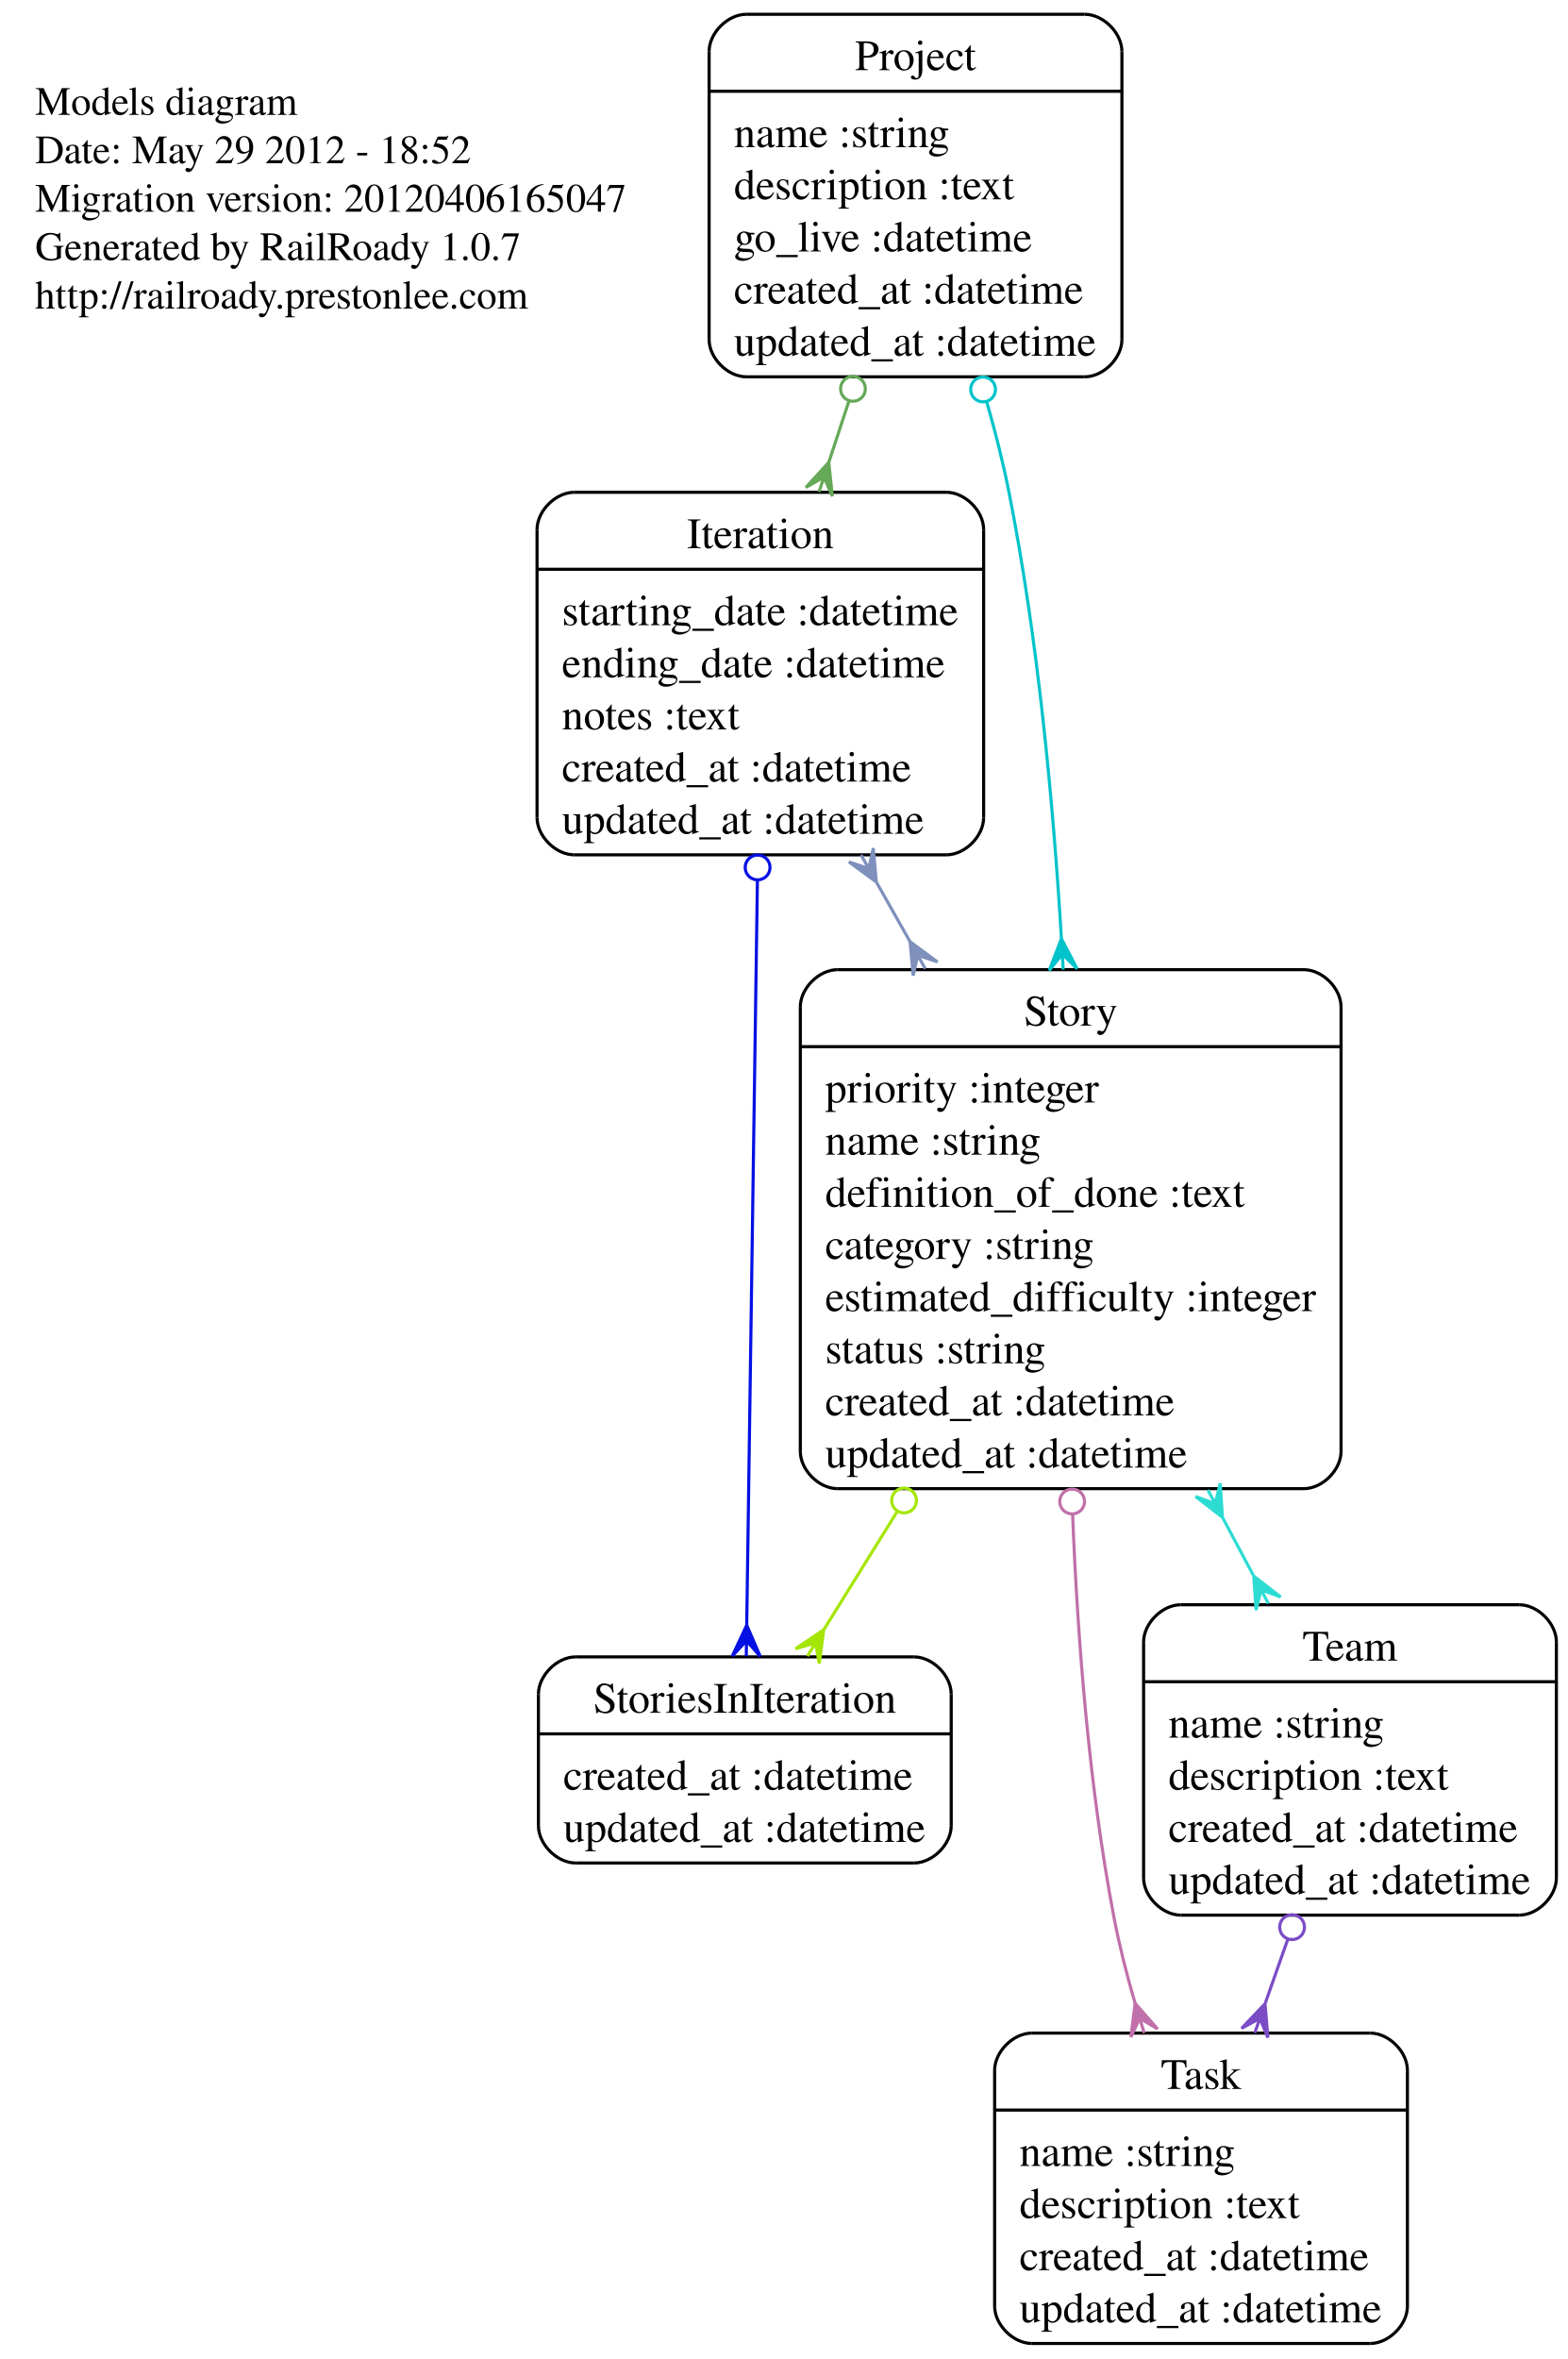
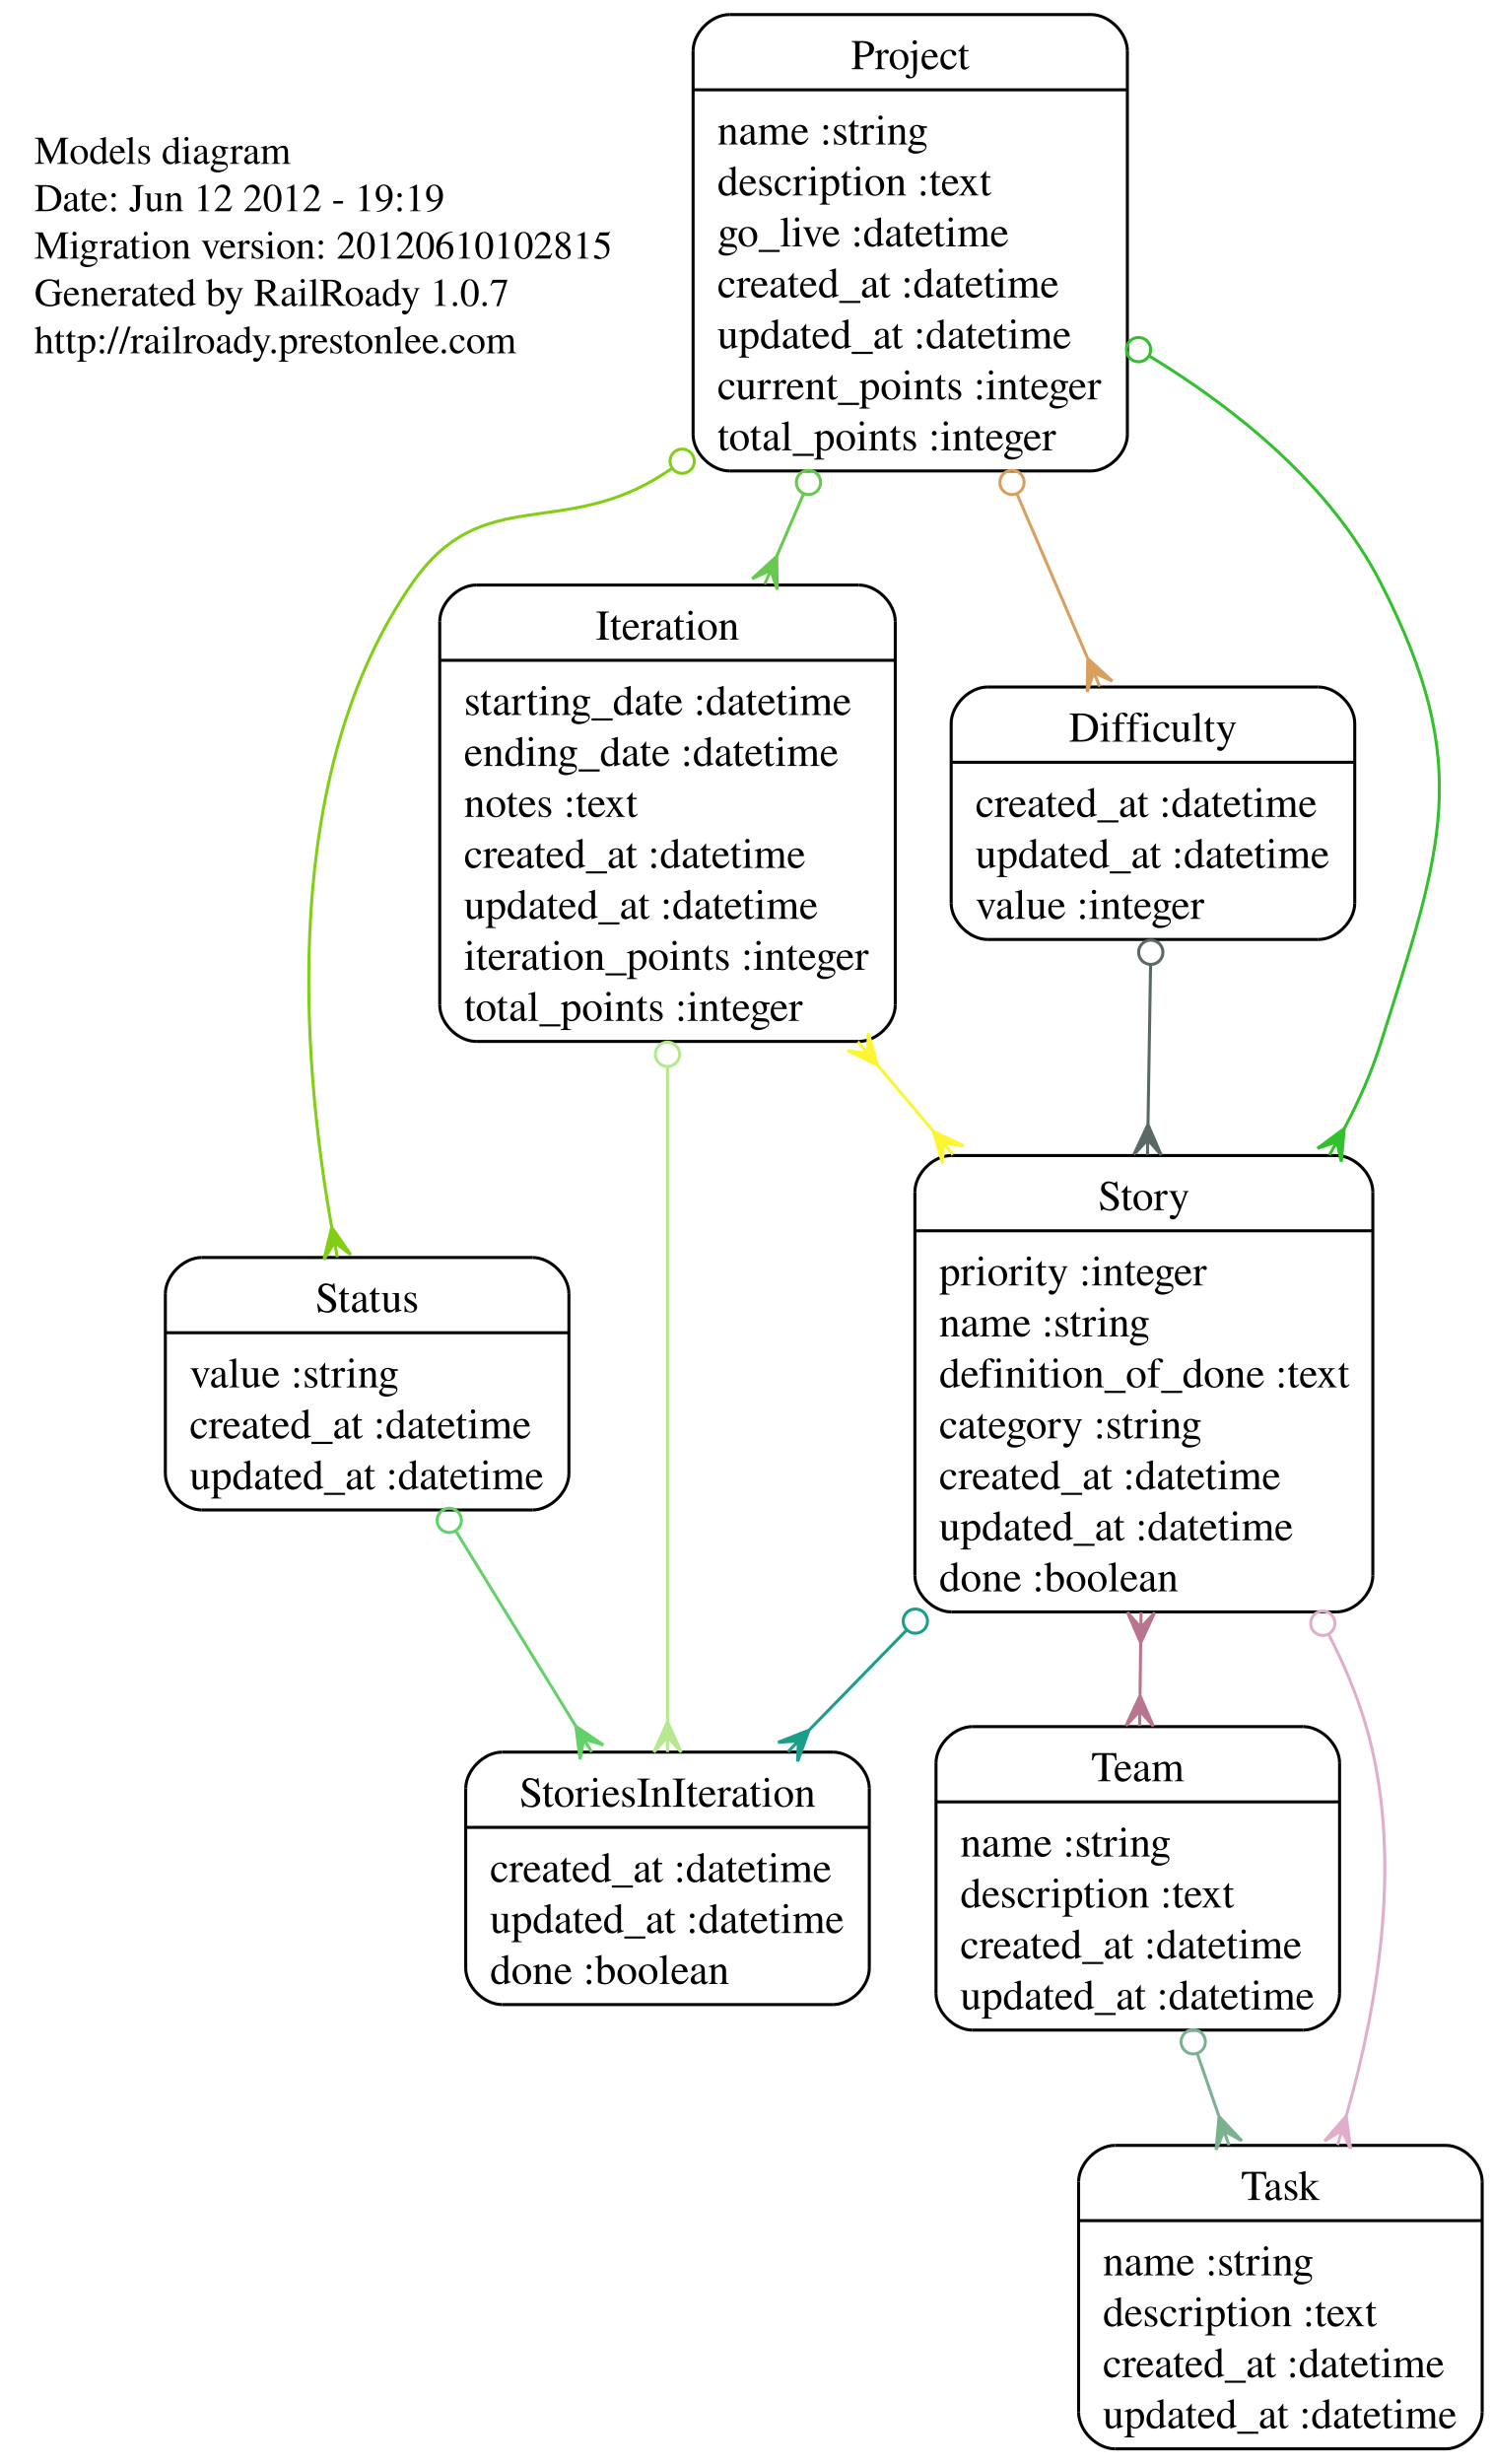
- <svg xmlns="http://www.w3.org/2000/svg" width="505pt" height="760pt" viewBox="0.00 0.00 505.00 760.00">
-   <g id="graph1" class="graph" transform="scale(1 1) rotate(0) translate(4 756)">
-     <polygon fill="white" stroke="white" points="-4,5 -4,-756 502,-756 502,5 -4,5" />
+ <svg xmlns="http://www.w3.org/2000/svg" width="492pt" height="812pt" viewBox="0.00 0.00 492.00 812.00">
+   <g id="graph1" class="graph" transform="scale(1 1) rotate(0) translate(4 808)">
+     <polygon fill="white" stroke="white" points="-4,5 -4,-808 489,-808 489,5 -4,5" />
    <g id="node1" class="node">
-       <text text-anchor="start" x="7.312" y="-719" font-family="Times,serif" font-size="13.00">Models diagram</text>
-       <text text-anchor="start" x="7.312" y="-703.4" font-family="Times,serif" font-size="13.00">Date: May 29 2012 - 18:52</text>
-       <text text-anchor="start" x="7.312" y="-687.8" font-family="Times,serif" font-size="13.00">Migration version: 20120406165047</text>
-       <text text-anchor="start" x="7.312" y="-672.2" font-family="Times,serif" font-size="13.00">Generated by RailRoady 1.0.7</text>
-       <text text-anchor="start" x="7.312" y="-656.6" font-family="Times,serif" font-size="13.00">http://railroady.prestonlee.com</text>
+       <text text-anchor="start" x="7.312" y="-754" font-family="Times,serif" font-size="13.00">Models diagram</text>
+       <text text-anchor="start" x="7.312" y="-738.4" font-family="Times,serif" font-size="13.00">Date: Jun 12 2012 - 19:19</text>
+       <text text-anchor="start" x="7.312" y="-722.8" font-family="Times,serif" font-size="13.00">Migration version: 20120610102815</text>
+       <text text-anchor="start" x="7.312" y="-707.2" font-family="Times,serif" font-size="13.00">Generated by RailRoady 1.0.7</text>
+       <text text-anchor="start" x="7.312" y="-691.6" font-family="Times,serif" font-size="13.00">http://railroady.prestonlee.com</text>
    </g>
    <g id="node2" class="node">
-       <polyline fill="none" stroke="black" points="181.05,-480.6 300.95,-480.6 " />
-       <path fill="none" stroke="black" d="M300.95,-480.6C306.95,-480.6 312.95,-486.6 312.95,-492.6" />
-       <polyline fill="none" stroke="black" points="312.95,-492.6 312.95,-585.4 " />
-       <path fill="none" stroke="black" d="M312.95,-585.4C312.95,-591.4 306.95,-597.4 300.95,-597.4" />
-       <polyline fill="none" stroke="black" points="300.95,-597.4 181.05,-597.4 " />
-       <path fill="none" stroke="black" d="M181.05,-597.4C175.05,-597.4 169.05,-591.4 169.05,-585.4" />
-       <polyline fill="none" stroke="black" points="169.05,-585.4 169.05,-492.6 " />
-       <path fill="none" stroke="black" d="M169.05,-492.6C169.05,-486.6 175.05,-480.6 181.05,-480.6" />
-       <text text-anchor="middle" x="241" y="-579.4" font-family="Times,serif" font-size="14.00">Iteration</text>
-       <polyline fill="none" stroke="black" points="169.05,-572.6 312.95,-572.6 " />
-       <text text-anchor="start" x="177.05" y="-554.6" font-family="Times,serif" font-size="14.00">starting_date :datetime</text>
-       <text text-anchor="start" x="177.05" y="-537.8" font-family="Times,serif" font-size="14.00">ending_date :datetime</text>
-       <text text-anchor="start" x="177.05" y="-521" font-family="Times,serif" font-size="14.00">notes :text</text>
-       <text text-anchor="start" x="177.05" y="-504.2" font-family="Times,serif" font-size="14.00">created_at :datetime</text>
-       <text text-anchor="start" x="177.05" y="-487.4" font-family="Times,serif" font-size="14.00">updated_at :datetime</text>
+       <polyline fill="none" stroke="black" points="321.495,-498.4 430.505,-498.4 " />
+       <path fill="none" stroke="black" d="M430.505,-498.4C436.505,-498.4 442.505,-504.4 442.505,-510.4" />
+       <polyline fill="none" stroke="black" points="442.505,-510.4 442.505,-569.6 " />
+       <path fill="none" stroke="black" d="M442.505,-569.6C442.505,-575.6 436.505,-581.6 430.505,-581.6" />
+       <polyline fill="none" stroke="black" points="430.505,-581.6 321.495,-581.6 " />
+       <path fill="none" stroke="black" d="M321.495,-581.6C315.495,-581.6 309.495,-575.6 309.495,-569.6" />
+       <polyline fill="none" stroke="black" points="309.495,-569.6 309.495,-510.4 " />
+       <path fill="none" stroke="black" d="M309.495,-510.4C309.495,-504.4 315.495,-498.4 321.495,-498.4" />
+       <text text-anchor="middle" x="376" y="-563.6" font-family="Times,serif" font-size="14.00">Difficulty</text>
+       <polyline fill="none" stroke="black" points="309.495,-556.8 442.505,-556.8 " />
+       <text text-anchor="start" x="317.495" y="-538.8" font-family="Times,serif" font-size="14.00">created_at :datetime</text>
+       <text text-anchor="start" x="317.495" y="-522" font-family="Times,serif" font-size="14.00">updated_at :datetime</text>
+       <text text-anchor="start" x="317.495" y="-505.2" font-family="Times,serif" font-size="14.00">value :integer</text>
+     </g>
+     <g id="node7" class="node">
+       <polyline fill="none" stroke="black" points="309.536,-276.8 436.464,-276.8 " />
+       <path fill="none" stroke="black" d="M436.464,-276.8C442.464,-276.8 448.464,-282.8 448.464,-288.8" />
+       <polyline fill="none" stroke="black" points="448.464,-288.8 448.464,-415.2 " />
+       <path fill="none" stroke="black" d="M448.464,-415.2C448.464,-421.2 442.464,-427.2 436.464,-427.2" />
+       <polyline fill="none" stroke="black" points="436.464,-427.2 309.536,-427.2 " />
+       <path fill="none" stroke="black" d="M309.536,-427.2C303.536,-427.2 297.536,-421.2 297.536,-415.2" />
+       <polyline fill="none" stroke="black" points="297.536,-415.2 297.536,-288.8 " />
+       <path fill="none" stroke="black" d="M297.536,-288.8C297.536,-282.8 303.536,-276.8 309.536,-276.8" />
+       <text text-anchor="middle" x="373" y="-409.2" font-family="Times,serif" font-size="14.00">Story</text>
+       <polyline fill="none" stroke="black" points="297.536,-402.4 448.464,-402.4 " />
+       <text text-anchor="start" x="305.536" y="-384.4" font-family="Times,serif" font-size="14.00">priority :integer</text>
+       <text text-anchor="start" x="305.536" y="-367.6" font-family="Times,serif" font-size="14.00">name :string</text>
+       <text text-anchor="start" x="305.536" y="-350.8" font-family="Times,serif" font-size="14.00">definition_of_done :text</text>
+       <text text-anchor="start" x="305.536" y="-334" font-family="Times,serif" font-size="14.00">category :string</text>
+       <text text-anchor="start" x="305.536" y="-317.2" font-family="Times,serif" font-size="14.00">created_at :datetime</text>
+       <text text-anchor="start" x="305.536" y="-300.4" font-family="Times,serif" font-size="14.00">updated_at :datetime</text>
+       <text text-anchor="start" x="305.536" y="-283.6" font-family="Times,serif" font-size="14.00">done :boolean</text>
+     </g>
+     <g id="edge2" class="edge">
+       <path fill="none" stroke="#586966" d="M375.213,-490.175C374.953,-474.067 374.656,-455.657 374.366,-437.665" />
+       <ellipse fill="none" stroke="#586966" cx="375.277" cy="-494.182" rx="4" ry="4" />
+       <polygon fill="#586966" stroke="#586966" points="374.362,-437.436 378.7,-427.365 374.281,-432.437 374.201,-427.437 374.201,-427.437 374.201,-427.437 374.281,-432.437 369.701,-427.51 374.362,-437.436 374.362,-437.436" />
+     </g>
+     <g id="node3" class="node">
+       <polyline fill="none" stroke="black" points="152.933,-464.8 279.067,-464.8 " />
+       <path fill="none" stroke="black" d="M279.067,-464.8C285.067,-464.8 291.067,-470.8 291.067,-476.8" />
+       <polyline fill="none" stroke="black" points="291.067,-476.8 291.067,-603.2 " />
+       <path fill="none" stroke="black" d="M291.067,-603.2C291.067,-609.2 285.067,-615.2 279.067,-615.2" />
+       <polyline fill="none" stroke="black" points="279.067,-615.2 152.933,-615.2 " />
+       <path fill="none" stroke="black" d="M152.933,-615.2C146.933,-615.2 140.933,-609.2 140.933,-603.2" />
+       <polyline fill="none" stroke="black" points="140.933,-603.2 140.933,-476.8 " />
+       <path fill="none" stroke="black" d="M140.933,-476.8C140.933,-470.8 146.933,-464.8 152.933,-464.8" />
+       <text text-anchor="middle" x="216" y="-597.2" font-family="Times,serif" font-size="14.00">Iteration</text>
+       <polyline fill="none" stroke="black" points="140.933,-590.4 291.067,-590.4 " />
+       <text text-anchor="start" x="148.933" y="-572.4" font-family="Times,serif" font-size="14.00">starting_date :datetime</text>
+       <text text-anchor="start" x="148.933" y="-555.6" font-family="Times,serif" font-size="14.00">ending_date :datetime</text>
+       <text text-anchor="start" x="148.933" y="-538.8" font-family="Times,serif" font-size="14.00">notes :text</text>
+       <text text-anchor="start" x="148.933" y="-522" font-family="Times,serif" font-size="14.00">created_at :datetime</text>
+       <text text-anchor="start" x="148.933" y="-505.2" font-family="Times,serif" font-size="14.00">updated_at :datetime</text>
+       <text text-anchor="start" x="148.933" y="-488.4" font-family="Times,serif" font-size="14.00">iteration_points :integer</text>
+       <text text-anchor="start" x="148.933" y="-471.6" font-family="Times,serif" font-size="14.00">total_points :integer</text>
+     </g>
+     <g id="node6" class="node">
+       <polyline fill="none" stroke="black" points="161.495,-147.4 270.505,-147.4 " />
+       <path fill="none" stroke="black" d="M270.505,-147.4C276.505,-147.4 282.505,-153.4 282.505,-159.4" />
+       <polyline fill="none" stroke="black" points="282.505,-159.4 282.505,-218.6 " />
+       <path fill="none" stroke="black" d="M282.505,-218.6C282.505,-224.6 276.505,-230.6 270.505,-230.6" />
+       <polyline fill="none" stroke="black" points="270.505,-230.6 161.495,-230.6 " />
+       <path fill="none" stroke="black" d="M161.495,-230.6C155.495,-230.6 149.495,-224.6 149.495,-218.6" />
+       <polyline fill="none" stroke="black" points="149.495,-218.6 149.495,-159.4 " />
+       <path fill="none" stroke="black" d="M149.495,-159.4C149.495,-153.4 155.495,-147.4 161.495,-147.4" />
+       <text text-anchor="middle" x="216" y="-212.6" font-family="Times,serif" font-size="14.00">StoriesInIteration</text>
+       <polyline fill="none" stroke="black" points="149.495,-205.8 282.505,-205.8 " />
+       <text text-anchor="start" x="157.495" y="-187.8" font-family="Times,serif" font-size="14.00">created_at :datetime</text>
+       <text text-anchor="start" x="157.495" y="-171" font-family="Times,serif" font-size="14.00">updated_at :datetime</text>
+       <text text-anchor="start" x="157.495" y="-154.2" font-family="Times,serif" font-size="14.00">done :boolean</text>
+     </g>
+     <g id="edge4" class="edge">
+       <path fill="none" stroke="#b5e88f" d="M216,-456.467C216,-389.51 216,-297.261 216,-240.729" />
+       <ellipse fill="none" stroke="#b5e88f" cx="216" cy="-460.559" rx="4" ry="4" />
+       <polygon fill="#b5e88f" stroke="#b5e88f" points="216,-240.603 220.5,-230.603 216,-235.603 216,-230.603 216,-230.603 216,-230.603 216,-235.603 211.5,-230.603 216,-240.603 216,-240.603" />
+     </g>
+     <g id="edge6" class="edge">
+       <path fill="none" stroke="#fcf531" d="M285.311,-456.886C291.373,-449.704 297.509,-442.435 303.573,-435.252" />
+       <polygon fill="#fcf531" stroke="#fcf531" points="285.178,-457.044 275.289,-461.783 281.953,-460.865 278.727,-464.686 278.727,-464.686 278.727,-464.686 281.953,-460.865 282.166,-467.589 285.178,-457.044 285.178,-457.044" />
+       <polygon fill="#fcf531" stroke="#fcf531" points="303.666,-435.141 313.555,-430.402 306.891,-431.32 310.116,-427.5 310.116,-427.5 310.116,-427.5 306.891,-431.32 306.677,-424.597 303.666,-435.141 303.666,-435.141" />
    </g>
    <g id="node4" class="node">
-       <polyline fill="none" stroke="black" points="181.495,-155.8 290.505,-155.8 " />
-       <path fill="none" stroke="black" d="M290.505,-155.8C296.505,-155.8 302.505,-161.8 302.505,-167.8" />
-       <polyline fill="none" stroke="black" points="302.505,-167.8 302.505,-210.2 " />
-       <path fill="none" stroke="black" d="M302.505,-210.2C302.505,-216.2 296.505,-222.2 290.505,-222.2" />
-       <polyline fill="none" stroke="black" points="290.505,-222.2 181.495,-222.2 " />
-       <path fill="none" stroke="black" d="M181.495,-222.2C175.495,-222.2 169.495,-216.2 169.495,-210.2" />
-       <polyline fill="none" stroke="black" points="169.495,-210.2 169.495,-167.8 " />
-       <path fill="none" stroke="black" d="M169.495,-167.8C169.495,-161.8 175.495,-155.8 181.495,-155.8" />
-       <text text-anchor="middle" x="236" y="-204.2" font-family="Times,serif" font-size="14.00">StoriesInIteration</text>
-       <polyline fill="none" stroke="black" points="169.495,-197.4 302.505,-197.4 " />
-       <text text-anchor="start" x="177.495" y="-179.4" font-family="Times,serif" font-size="14.00">created_at :datetime</text>
-       <text text-anchor="start" x="177.495" y="-162.6" font-family="Times,serif" font-size="14.00">updated_at :datetime</text>
-     </g>
-     <g id="edge2" class="edge">
-       <path fill="none" stroke="#0510e3" d="M240.053,-472.117C239.043,-401.794 237.472,-292.443 236.613,-232.635" />
-       <ellipse fill="none" stroke="#0510e3" cx="240.117" cy="-476.535" rx="4" ry="4" />
-       <polygon fill="#0510e3" stroke="#0510e3" points="236.61,-232.416 240.965,-222.352 236.538,-227.416 236.466,-222.417 236.466,-222.417 236.466,-222.417 236.538,-227.416 231.966,-222.481 236.61,-232.416 236.61,-232.416" />
+       <polyline fill="none" stroke="black" points="236.436,-652.8 355.564,-652.8 " />
+       <path fill="none" stroke="black" d="M355.564,-652.8C361.564,-652.8 367.564,-658.8 367.564,-664.8" />
+       <polyline fill="none" stroke="black" points="367.564,-664.8 367.564,-791.2 " />
+       <path fill="none" stroke="black" d="M367.564,-791.2C367.564,-797.2 361.564,-803.2 355.564,-803.2" />
+       <polyline fill="none" stroke="black" points="355.564,-803.2 236.436,-803.2 " />
+       <path fill="none" stroke="black" d="M236.436,-803.2C230.436,-803.2 224.436,-797.2 224.436,-791.2" />
+       <polyline fill="none" stroke="black" points="224.436,-791.2 224.436,-664.8 " />
+       <path fill="none" stroke="black" d="M224.436,-664.8C224.436,-658.8 230.436,-652.8 236.436,-652.8" />
+       <text text-anchor="middle" x="296" y="-785.2" font-family="Times,serif" font-size="14.00">Project</text>
+       <polyline fill="none" stroke="black" points="224.436,-778.4 367.564,-778.4 " />
+       <text text-anchor="start" x="232.436" y="-760.4" font-family="Times,serif" font-size="14.00">name :string</text>
+       <text text-anchor="start" x="232.436" y="-743.6" font-family="Times,serif" font-size="14.00">description :text</text>
+       <text text-anchor="start" x="232.436" y="-726.8" font-family="Times,serif" font-size="14.00">go_live :datetime</text>
+       <text text-anchor="start" x="232.436" y="-710" font-family="Times,serif" font-size="14.00">created_at :datetime</text>
+       <text text-anchor="start" x="232.436" y="-693.2" font-family="Times,serif" font-size="14.00">updated_at :datetime</text>
+       <text text-anchor="start" x="232.436" y="-676.4" font-family="Times,serif" font-size="14.00">current_points :integer</text>
+       <text text-anchor="start" x="232.436" y="-659.6" font-family="Times,serif" font-size="14.00">total_points :integer</text>
+     </g>
+     <g id="edge14" class="edge">
+       <path fill="none" stroke="#d99f5f" d="M331.153,-645.27C339.057,-626.893 347.218,-607.919 354.375,-591.277" />
+       <ellipse fill="none" stroke="#d99f5f" cx="329.543" cy="-649.011" rx="4" ry="4" />
+       <polygon fill="#d99f5f" stroke="#d99f5f" points="354.513,-590.957 362.598,-583.548 356.489,-586.364 358.464,-581.77 358.464,-581.77 358.464,-581.77 356.489,-586.364 354.33,-579.992 354.513,-590.957 354.513,-590.957" />
+     </g>
+     <g id="edge10" class="edge">
+       <path fill="none" stroke="#67c94f" d="M260.807,-645.177C257.888,-638.389 254.934,-631.521 252.008,-624.719" />
+       <ellipse fill="none" stroke="#67c94f" cx="262.457" cy="-649.011" rx="4" ry="4" />
+       <polygon fill="#67c94f" stroke="#67c94f" points="251.994,-624.686 252.177,-613.721 250.018,-620.093 248.043,-615.5 248.043,-615.5 248.043,-615.5 250.018,-620.093 243.909,-617.278 251.994,-624.686 251.994,-624.686" />
    </g>
    <g id="node5" class="node">
-       <polyline fill="none" stroke="black" points="265.881,-276.4 416.119,-276.4 " />
-       <path fill="none" stroke="black" d="M416.119,-276.4C422.119,-276.4 428.119,-282.4 428.119,-288.4" />
-       <polyline fill="none" stroke="black" points="428.119,-288.4 428.119,-431.6 " />
-       <path fill="none" stroke="black" d="M428.119,-431.6C428.119,-437.6 422.119,-443.6 416.119,-443.6" />
-       <polyline fill="none" stroke="black" points="416.119,-443.6 265.881,-443.6 " />
-       <path fill="none" stroke="black" d="M265.881,-443.6C259.881,-443.6 253.881,-437.6 253.881,-431.6" />
-       <polyline fill="none" stroke="black" points="253.881,-431.6 253.881,-288.4 " />
-       <path fill="none" stroke="black" d="M253.881,-288.4C253.881,-282.4 259.881,-276.4 265.881,-276.4" />
-       <text text-anchor="middle" x="341" y="-425.6" font-family="Times,serif" font-size="14.00">Story</text>
-       <polyline fill="none" stroke="black" points="253.881,-418.8 428.119,-418.8 " />
-       <text text-anchor="start" x="261.881" y="-400.8" font-family="Times,serif" font-size="14.00">priority :integer</text>
-       <text text-anchor="start" x="261.881" y="-384" font-family="Times,serif" font-size="14.00">name :string</text>
-       <text text-anchor="start" x="261.881" y="-367.2" font-family="Times,serif" font-size="14.00">definition_of_done :text</text>
-       <text text-anchor="start" x="261.881" y="-350.4" font-family="Times,serif" font-size="14.00">category :string</text>
-       <text text-anchor="start" x="261.881" y="-333.6" font-family="Times,serif" font-size="14.00">estimated_difficulty :integer</text>
-       <text text-anchor="start" x="261.881" y="-316.8" font-family="Times,serif" font-size="14.00">status :string</text>
-       <text text-anchor="start" x="261.881" y="-300" font-family="Times,serif" font-size="14.00">created_at :datetime</text>
-       <text text-anchor="start" x="261.881" y="-283.2" font-family="Times,serif" font-size="14.00">updated_at :datetime</text>
-     </g>
-     <g id="edge4" class="edge">
-       <path fill="none" stroke="#7f90bc" d="M278.508,-471.611C282.022,-465.391 285.624,-459.015 289.239,-452.617" />
-       <polygon fill="#7f90bc" stroke="#7f90bc" points="278.386,-471.827 269.549,-478.32 275.927,-476.18 273.467,-480.533 273.467,-480.533 273.467,-480.533 275.927,-476.18 277.385,-482.747 278.386,-471.827 278.386,-471.827" />
-       <polygon fill="#7f90bc" stroke="#7f90bc" points="289.249,-452.599 298.086,-446.106 291.709,-448.246 294.168,-443.892 294.168,-443.892 294.168,-443.892 291.709,-448.246 290.25,-441.679 289.249,-452.599 289.249,-452.599" />
-     </g>
-     <g id="node3" class="node">
-       <polyline fill="none" stroke="black" points="236.495,-634.6 345.505,-634.6 " />
-       <path fill="none" stroke="black" d="M345.505,-634.6C351.505,-634.6 357.505,-640.6 357.505,-646.6" />
-       <polyline fill="none" stroke="black" points="357.505,-646.6 357.505,-739.4 " />
-       <path fill="none" stroke="black" d="M357.505,-739.4C357.505,-745.4 351.505,-751.4 345.505,-751.4" />
-       <polyline fill="none" stroke="black" points="345.505,-751.4 236.495,-751.4 " />
-       <path fill="none" stroke="black" d="M236.495,-751.4C230.495,-751.4 224.495,-745.4 224.495,-739.4" />
-       <polyline fill="none" stroke="black" points="224.495,-739.4 224.495,-646.6 " />
-       <path fill="none" stroke="black" d="M224.495,-646.6C224.495,-640.6 230.495,-634.6 236.495,-634.6" />
-       <text text-anchor="middle" x="291" y="-733.4" font-family="Times,serif" font-size="14.00">Project</text>
-       <polyline fill="none" stroke="black" points="224.495,-726.6 357.505,-726.6 " />
-       <text text-anchor="start" x="232.495" y="-708.6" font-family="Times,serif" font-size="14.00">name :string</text>
-       <text text-anchor="start" x="232.495" y="-691.8" font-family="Times,serif" font-size="14.00">description :text</text>
-       <text text-anchor="start" x="232.495" y="-675" font-family="Times,serif" font-size="14.00">go_live :datetime</text>
-       <text text-anchor="start" x="232.495" y="-658.2" font-family="Times,serif" font-size="14.00">created_at :datetime</text>
-       <text text-anchor="start" x="232.495" y="-641.4" font-family="Times,serif" font-size="14.00">updated_at :datetime</text>
+       <polyline fill="none" stroke="black" points="62.495,-310.4 171.505,-310.4 " />
+       <path fill="none" stroke="black" d="M171.505,-310.4C177.505,-310.4 183.505,-316.4 183.505,-322.4" />
+       <polyline fill="none" stroke="black" points="183.505,-322.4 183.505,-381.6 " />
+       <path fill="none" stroke="black" d="M183.505,-381.6C183.505,-387.6 177.505,-393.6 171.505,-393.6" />
+       <polyline fill="none" stroke="black" points="171.505,-393.6 62.495,-393.6 " />
+       <path fill="none" stroke="black" d="M62.495,-393.6C56.495,-393.6 50.495,-387.6 50.495,-381.6" />
+       <polyline fill="none" stroke="black" points="50.495,-381.6 50.495,-322.4 " />
+       <path fill="none" stroke="black" d="M50.495,-322.4C50.495,-316.4 56.495,-310.4 62.495,-310.4" />
+       <text text-anchor="middle" x="117" y="-375.6" font-family="Times,serif" font-size="14.00">Status</text>
+       <polyline fill="none" stroke="black" points="50.495,-368.8 183.505,-368.8 " />
+       <text text-anchor="start" x="58.495" y="-350.8" font-family="Times,serif" font-size="14.00">value :string</text>
+       <text text-anchor="start" x="58.495" y="-334" font-family="Times,serif" font-size="14.00">created_at :datetime</text>
+       <text text-anchor="start" x="58.495" y="-317.2" font-family="Times,serif" font-size="14.00">updated_at :datetime</text>
+     </g>
+     <g id="edge12" class="edge">
+       <path fill="none" stroke="#81ce15" d="M217.286,-653.514C216.524,-653.002 215.762,-652.497 215,-652 181.325,-630.028 155.01,-648.974 132,-616 88.3,-553.376 95.225,-460.558 105.326,-403.576" />
+       <ellipse fill="none" stroke="#81ce15" cx="220.837" cy="-656" rx="4" ry="4" />
+       <polygon fill="#81ce15" stroke="#81ce15" points="105.332,-403.543 111.593,-394.54 106.251,-398.628 107.169,-393.714 107.169,-393.714 107.169,-393.714 106.251,-398.628 102.746,-392.887 105.332,-403.543 105.332,-403.543" />
    </g>
    <g id="edge8" class="edge">
-       <path fill="none" stroke="#66a958" d="M269.552,-626.798C267.402,-620.262 265.216,-613.617 263.06,-607.062" />
-       <ellipse fill="none" stroke="#66a958" cx="270.847" cy="-630.736" rx="4" ry="4" />
-       <polygon fill="#66a958" stroke="#66a958" points="263.054,-607.045 264.204,-596.14 261.492,-602.296 259.93,-597.546 259.93,-597.546 259.93,-597.546 261.492,-602.296 255.655,-598.952 263.054,-607.045 263.054,-607.045" />
-     </g>
-     <g id="edge6" class="edge">
-       <path fill="none" stroke="#02c3ca" d="M313.969,-626.481C316.684,-617.013 319.144,-607.319 321,-598 330.37,-550.943 335.355,-497.776 338.004,-453.741" />
-       <ellipse fill="none" stroke="#02c3ca" cx="312.771" cy="-630.533" rx="4" ry="4" />
-       <polygon fill="#02c3ca" stroke="#02c3ca" points="338.012,-453.608 343.075,-443.881 338.297,-448.616 338.582,-443.624 338.582,-443.624 338.582,-443.624 338.297,-448.616 334.089,-443.368 338.012,-453.608 338.012,-453.608" />
-     </g>
-     <g id="edge10" class="edge">
-       <path fill="none" stroke="#a5e606" d="M284.99,-268.851C276.76,-255.605 268.646,-242.545 261.461,-230.981" />
-       <ellipse fill="none" stroke="#a5e606" cx="287.312" cy="-272.588" rx="4" ry="4" />
-       <polygon fill="#a5e606" stroke="#a5e606" points="261.439,-230.945 259.984,-220.076 258.8,-226.698 256.162,-222.451 256.162,-222.451 256.162,-222.451 258.8,-226.698 252.339,-224.825 261.439,-230.945 261.439,-230.945" />
-     </g>
-     <g id="node6" class="node">
-       <polyline fill="none" stroke="black" points="328.495,-1 437.505,-1 " />
-       <path fill="none" stroke="black" d="M437.505,-1C443.505,-1 449.505,-7 449.505,-13" />
-       <polyline fill="none" stroke="black" points="449.505,-13 449.505,-89 " />
-       <path fill="none" stroke="black" d="M449.505,-89C449.505,-95 443.505,-101 437.505,-101" />
-       <polyline fill="none" stroke="black" points="437.505,-101 328.495,-101 " />
-       <path fill="none" stroke="black" d="M328.495,-101C322.495,-101 316.495,-95 316.495,-89" />
-       <polyline fill="none" stroke="black" points="316.495,-89 316.495,-13 " />
-       <path fill="none" stroke="black" d="M316.495,-13C316.495,-7 322.495,-1 328.495,-1" />
-       <text text-anchor="middle" x="383" y="-83" font-family="Times,serif" font-size="14.00">Task</text>
-       <polyline fill="none" stroke="black" points="316.495,-76.2 449.505,-76.2 " />
-       <text text-anchor="start" x="324.495" y="-58.2" font-family="Times,serif" font-size="14.00">name :string</text>
-       <text text-anchor="start" x="324.495" y="-41.4" font-family="Times,serif" font-size="14.00">description :text</text>
-       <text text-anchor="start" x="324.495" y="-24.6" font-family="Times,serif" font-size="14.00">created_at :datetime</text>
-       <text text-anchor="start" x="324.495" y="-7.8" font-family="Times,serif" font-size="14.00">updated_at :datetime</text>
-     </g>
-     <g id="edge12" class="edge">
-       <path fill="none" stroke="#c070aa" d="M341.625,-268.067C343.217,-227.906 346.908,-180.304 355,-138 356.712,-129.053 359.085,-119.744 361.733,-110.697" />
-       <ellipse fill="none" stroke="#c070aa" cx="341.472" cy="-272.26" rx="4" ry="4" />
-       <polygon fill="#c070aa" stroke="#c070aa" points="361.771,-110.575 368.999,-102.329 363.233,-105.794 364.696,-101.012 364.696,-101.012 364.696,-101.012 363.233,-105.794 360.393,-99.696 361.771,-110.575 361.771,-110.575" />
-     </g>
-     <g id="node7" class="node">
-       <polyline fill="none" stroke="black" points="376.495,-139 485.505,-139 " />
-       <path fill="none" stroke="black" d="M485.505,-139C491.505,-139 497.505,-145 497.505,-151" />
-       <polyline fill="none" stroke="black" points="497.505,-151 497.505,-227 " />
-       <path fill="none" stroke="black" d="M497.505,-227C497.505,-233 491.505,-239 485.505,-239" />
-       <polyline fill="none" stroke="black" points="485.505,-239 376.495,-239 " />
-       <path fill="none" stroke="black" d="M376.495,-239C370.495,-239 364.495,-233 364.495,-227" />
-       <polyline fill="none" stroke="black" points="364.495,-227 364.495,-151 " />
-       <path fill="none" stroke="black" d="M364.495,-151C364.495,-145 370.495,-139 376.495,-139" />
-       <text text-anchor="middle" x="431" y="-221" font-family="Times,serif" font-size="14.00">Team</text>
-       <polyline fill="none" stroke="black" points="364.495,-214.2 497.505,-214.2 " />
-       <text text-anchor="start" x="372.495" y="-196.2" font-family="Times,serif" font-size="14.00">name :string</text>
-       <text text-anchor="start" x="372.495" y="-179.4" font-family="Times,serif" font-size="14.00">description :text</text>
-       <text text-anchor="start" x="372.495" y="-162.6" font-family="Times,serif" font-size="14.00">created_at :datetime</text>
-       <text text-anchor="start" x="372.495" y="-145.8" font-family="Times,serif" font-size="14.00">updated_at :datetime</text>
-     </g>
-     <g id="edge14" class="edge">
-       <path fill="none" stroke="#2cdcd3" d="M390.05,-266.896C393.354,-260.69 396.63,-254.54 399.803,-248.58" />
-       <polygon fill="#2cdcd3" stroke="#2cdcd3" points="389.91,-267.159 381.237,-273.87 387.559,-271.572 385.209,-275.985 385.209,-275.985 385.209,-275.985 387.559,-271.572 389.181,-278.101 389.91,-267.159 389.91,-267.159" />
-       <polygon fill="#2cdcd3" stroke="#2cdcd3" points="399.996,-248.218 408.669,-241.506 402.347,-243.804 404.697,-239.391 404.697,-239.391 404.697,-239.391 402.347,-243.804 400.725,-237.276 399.996,-248.218 399.996,-248.218" />
+       <path fill="none" stroke="#32c02d" d="M374.877,-690.635C404.346,-672.663 434.615,-647.887 451,-616 481.876,-555.913 471.368,-528.412 451,-464 448.017,-454.568 443.914,-445.243 439.138,-436.244" />
+       <ellipse fill="none" stroke="#32c02d" cx="371.252" cy="-692.786" rx="4" ry="4" />
+       <polygon fill="#32c02d" stroke="#32c02d" points="439.047,-436.083 438.079,-425.16 436.601,-431.723 434.154,-427.362 434.154,-427.362 434.154,-427.362 436.601,-431.723 430.23,-429.564 439.047,-436.083 439.047,-436.083" />
    </g>
    <g id="edge16" class="edge">
-       <path fill="none" stroke="#7b4cc6" d="M410.986,-131.294C408.602,-124.538 406.164,-117.63 403.769,-110.846" />
-       <ellipse fill="none" stroke="#7b4cc6" cx="412.34" cy="-135.129" rx="4" ry="4" />
-       <polygon fill="#7b4cc6" stroke="#7b4cc6" points="403.632,-110.457 404.547,-99.529 401.968,-105.742 400.304,-101.027 400.304,-101.027 400.304,-101.027 401.968,-105.742 396.06,-102.525 403.632,-110.457 403.632,-110.457" />
+       <path fill="none" stroke="#63d168" d="M146.302,-303.347C158.745,-283.112 173.243,-259.535 185.783,-239.141" />
+       <ellipse fill="none" stroke="#63d168" cx="144.077" cy="-306.966" rx="4" ry="4" />
+       <polygon fill="#63d168" stroke="#63d168" points="185.788,-239.133 194.859,-232.971 188.407,-234.873 191.026,-230.614 191.026,-230.614 191.026,-230.614 188.407,-234.873 187.193,-228.257 185.788,-239.133 185.788,-239.133" />
+     </g>
+     <g id="edge18" class="edge">
+       <path fill="none" stroke="#1a9e8a" d="M294.68,-270.684C283.79,-259.517 272.896,-248.345 262.835,-238.028" />
+       <ellipse fill="none" stroke="#1a9e8a" cx="297.682" cy="-273.763" rx="4" ry="4" />
+       <polygon fill="#1a9e8a" stroke="#1a9e8a" points="262.65,-237.839 258.89,-227.537 259.159,-234.259 255.668,-230.679 255.668,-230.679 255.668,-230.679 259.159,-234.259 252.447,-233.821 262.65,-237.839 262.65,-237.839" />
+     </g>
+     <g id="node8" class="node">
+       <polyline fill="none" stroke="black" points="363.495,-1 472.505,-1 " />
+       <path fill="none" stroke="black" d="M472.505,-1C478.505,-1 484.505,-7 484.505,-13" />
+       <polyline fill="none" stroke="black" points="484.505,-13 484.505,-89 " />
+       <path fill="none" stroke="black" d="M484.505,-89C484.505,-95 478.505,-101 472.505,-101" />
+       <polyline fill="none" stroke="black" points="472.505,-101 363.495,-101 " />
+       <path fill="none" stroke="black" d="M363.495,-101C357.495,-101 351.495,-95 351.495,-89" />
+       <polyline fill="none" stroke="black" points="351.495,-89 351.495,-13 " />
+       <path fill="none" stroke="black" d="M351.495,-13C351.495,-7 357.495,-1 363.495,-1" />
+       <text text-anchor="middle" x="418" y="-83" font-family="Times,serif" font-size="14.00">Task</text>
+       <polyline fill="none" stroke="black" points="351.495,-76.2 484.505,-76.2 " />
+       <text text-anchor="start" x="359.495" y="-58.2" font-family="Times,serif" font-size="14.00">name :string</text>
+       <text text-anchor="start" x="359.495" y="-41.4" font-family="Times,serif" font-size="14.00">description :text</text>
+       <text text-anchor="start" x="359.495" y="-24.6" font-family="Times,serif" font-size="14.00">created_at :datetime</text>
+       <text text-anchor="start" x="359.495" y="-7.8" font-family="Times,serif" font-size="14.00">updated_at :datetime</text>
+     </g>
+     <g id="edge20" class="edge">
+       <path fill="none" stroke="#e0aecb" d="M433.952,-269.363C438.833,-259.831 443.022,-249.948 446,-240 458.64,-197.777 450.469,-148.437 439.761,-110.9" />
+       <ellipse fill="none" stroke="#e0aecb" cx="431.979" cy="-273.052" rx="4" ry="4" />
+       <polygon fill="#e0aecb" stroke="#e0aecb" points="439.706,-110.715 441.155,-99.845 438.275,-105.924 436.843,-101.133 436.843,-101.133 436.843,-101.133 438.275,-105.924 432.532,-102.422 439.706,-110.715 439.706,-110.715" />
+     </g>
+     <g id="node9" class="node">
+       <polyline fill="none" stroke="black" points="316.495,-139 425.505,-139 " />
+       <path fill="none" stroke="black" d="M425.505,-139C431.505,-139 437.505,-145 437.505,-151" />
+       <polyline fill="none" stroke="black" points="437.505,-151 437.505,-227 " />
+       <path fill="none" stroke="black" d="M437.505,-227C437.505,-233 431.505,-239 425.505,-239" />
+       <polyline fill="none" stroke="black" points="425.505,-239 316.495,-239 " />
+       <path fill="none" stroke="black" d="M316.495,-239C310.495,-239 304.495,-233 304.495,-227" />
+       <polyline fill="none" stroke="black" points="304.495,-227 304.495,-151 " />
+       <path fill="none" stroke="black" d="M304.495,-151C304.495,-145 310.495,-139 316.495,-139" />
+       <text text-anchor="middle" x="371" y="-221" font-family="Times,serif" font-size="14.00">Team</text>
+       <polyline fill="none" stroke="black" points="304.495,-214.2 437.505,-214.2 " />
+       <text text-anchor="start" x="312.495" y="-196.2" font-family="Times,serif" font-size="14.00">name :string</text>
+       <text text-anchor="start" x="312.495" y="-179.4" font-family="Times,serif" font-size="14.00">description :text</text>
+       <text text-anchor="start" x="312.495" y="-162.6" font-family="Times,serif" font-size="14.00">created_at :datetime</text>
+       <text text-anchor="start" x="312.495" y="-145.8" font-family="Times,serif" font-size="14.00">updated_at :datetime</text>
+     </g>
+     <g id="edge22" class="edge">
+       <path fill="none" stroke="#b9758e" d="M371.95,-266.496C371.88,-260.809 371.809,-255.15 371.741,-249.63" />
+       <polygon fill="#b9758e" stroke="#b9758e" points="371.952,-266.627 367.576,-276.683 372.014,-271.627 372.076,-276.627 372.076,-276.627 372.076,-276.627 372.014,-271.627 376.576,-276.571 371.952,-266.627 371.952,-266.627" />
+       <polygon fill="#b9758e" stroke="#b9758e" points="371.736,-249.219 376.111,-239.164 371.674,-244.219 371.611,-239.22 371.611,-239.22 371.611,-239.22 371.674,-244.219 367.112,-239.275 371.736,-249.219 371.736,-249.219" />
+     </g>
+     <g id="edge24" class="edge">
+       <path fill="none" stroke="#7bb18e" d="M390.597,-131.294C392.932,-124.538 395.319,-117.63 397.664,-110.846" />
+       <ellipse fill="none" stroke="#7bb18e" cx="389.275" cy="-135.12" rx="4" ry="4" />
+       <polygon fill="#7bb18e" stroke="#7bb18e" points="397.79,-110.479 405.31,-102.497 399.424,-105.753 401.057,-101.027 401.057,-101.027 401.057,-101.027 399.424,-105.753 396.804,-99.557 397.79,-110.479 397.79,-110.479" />
    </g>
  </g>
</svg>
